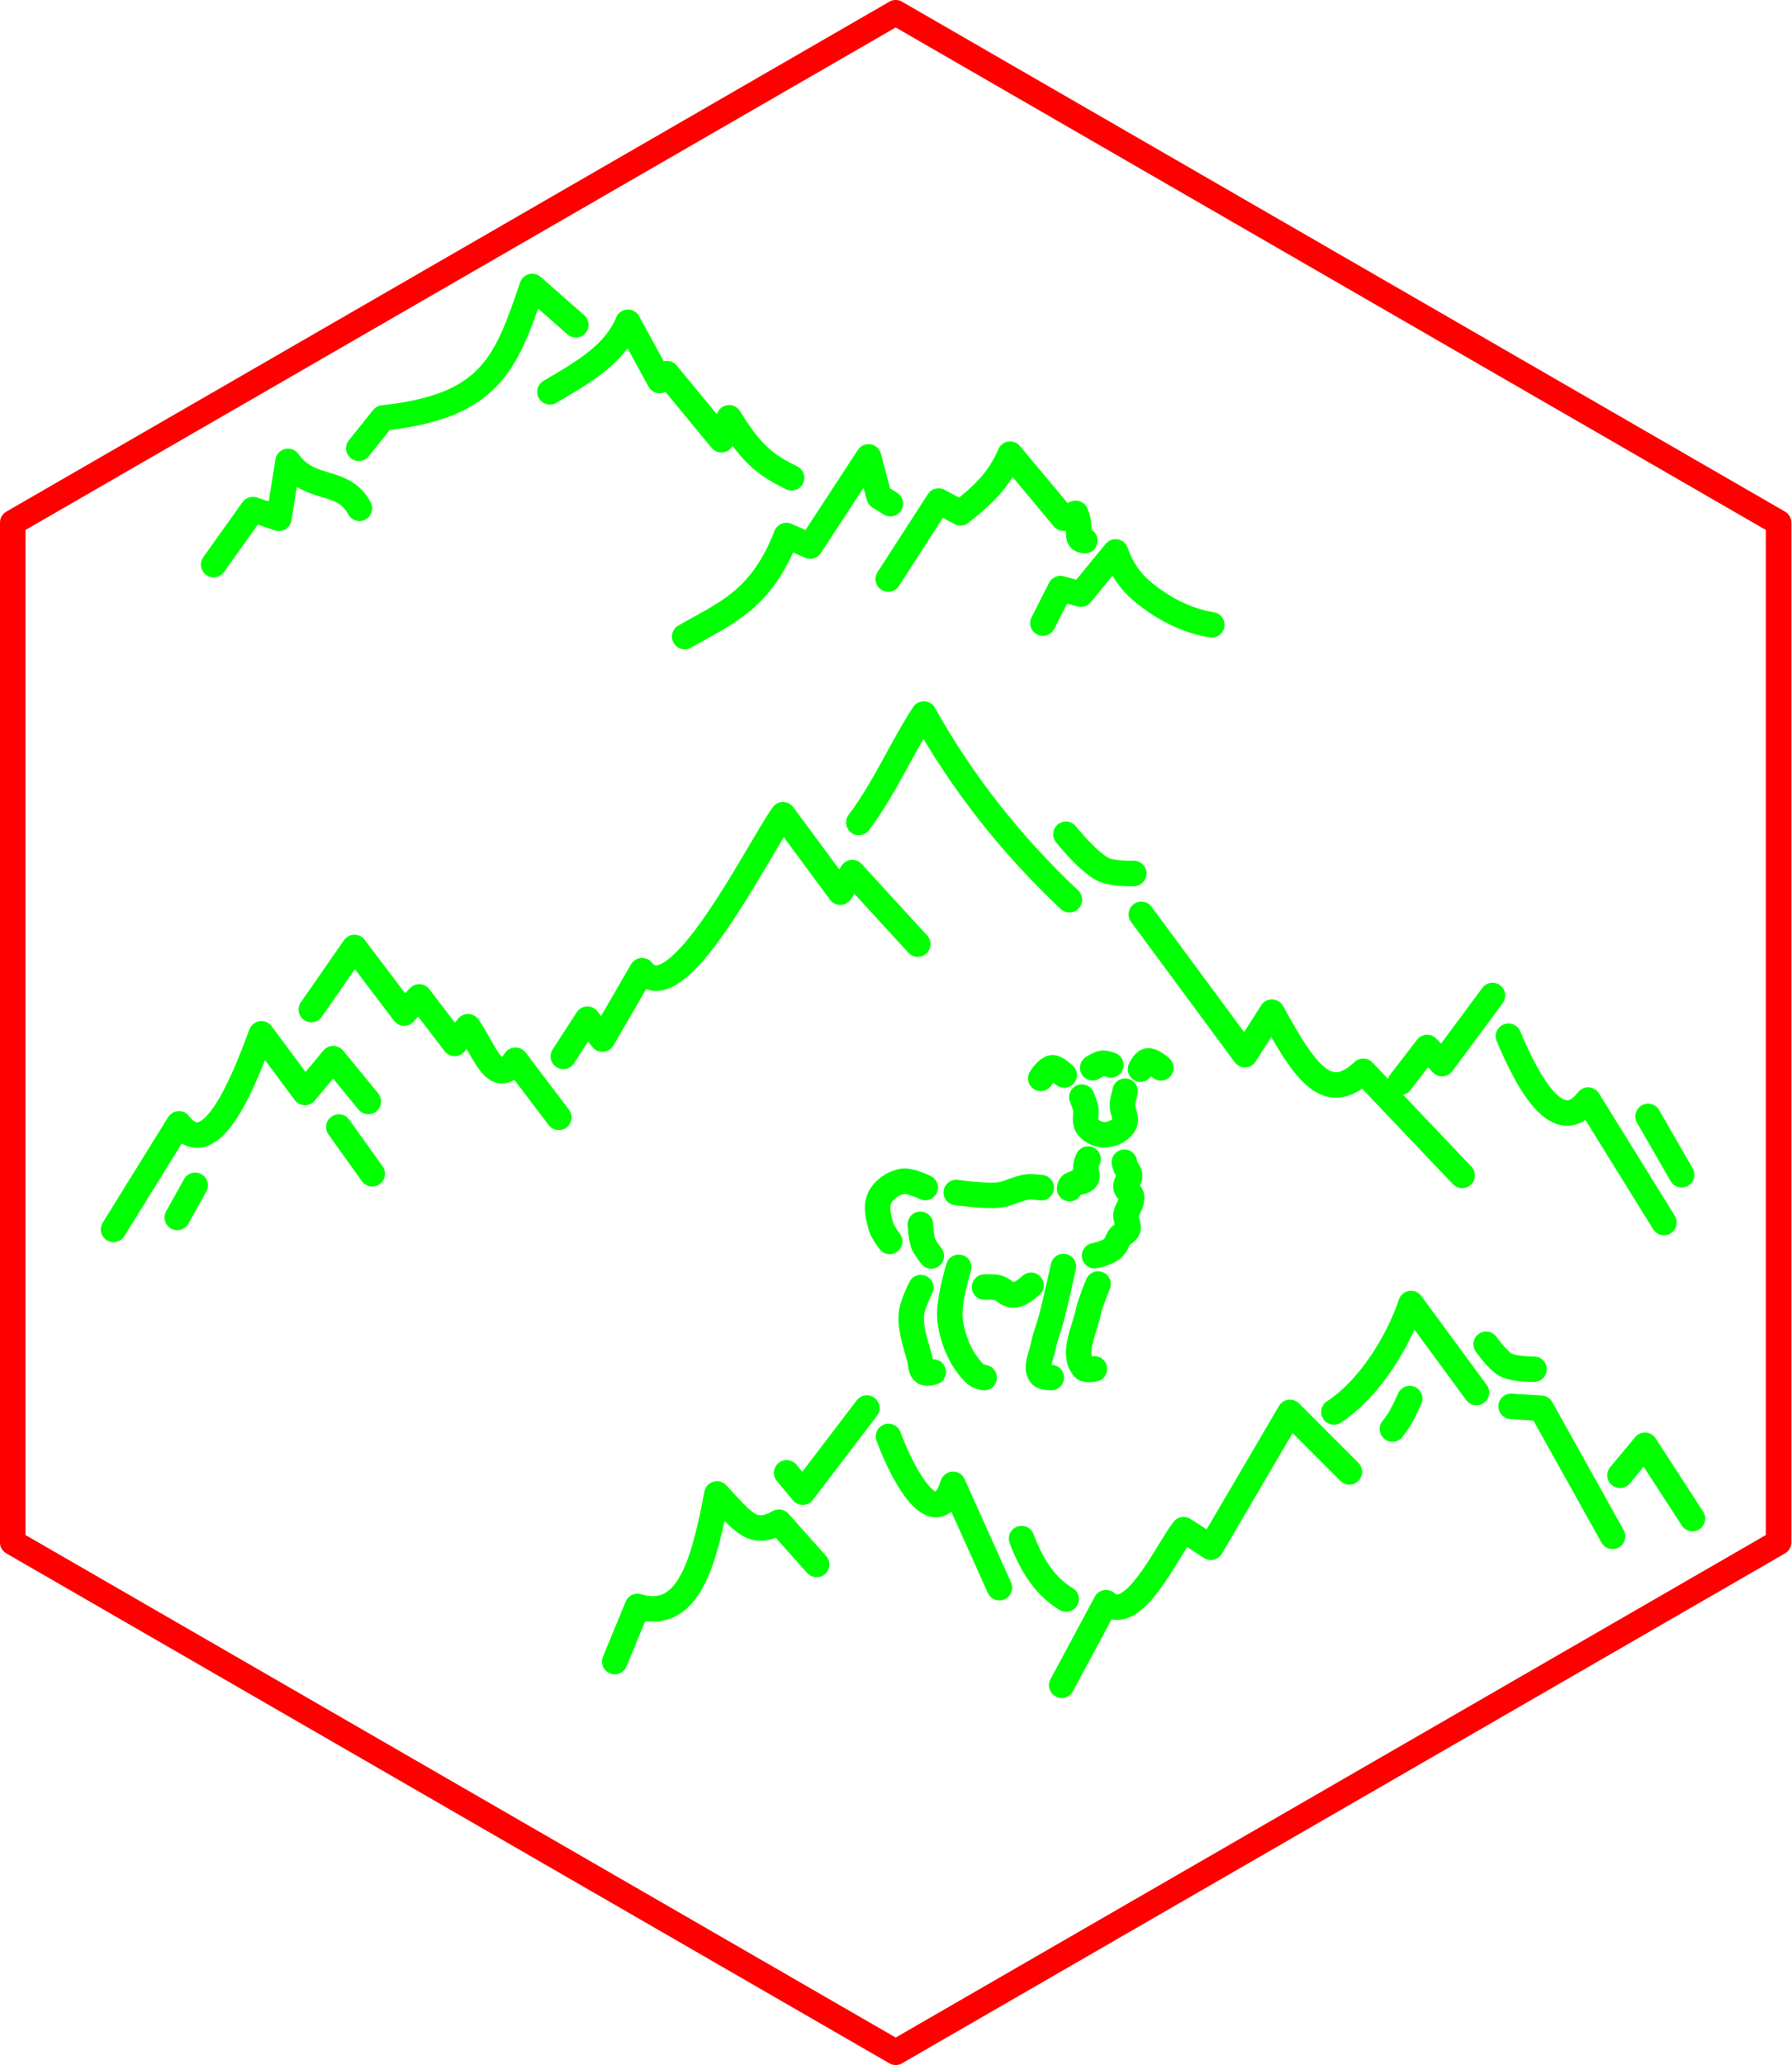
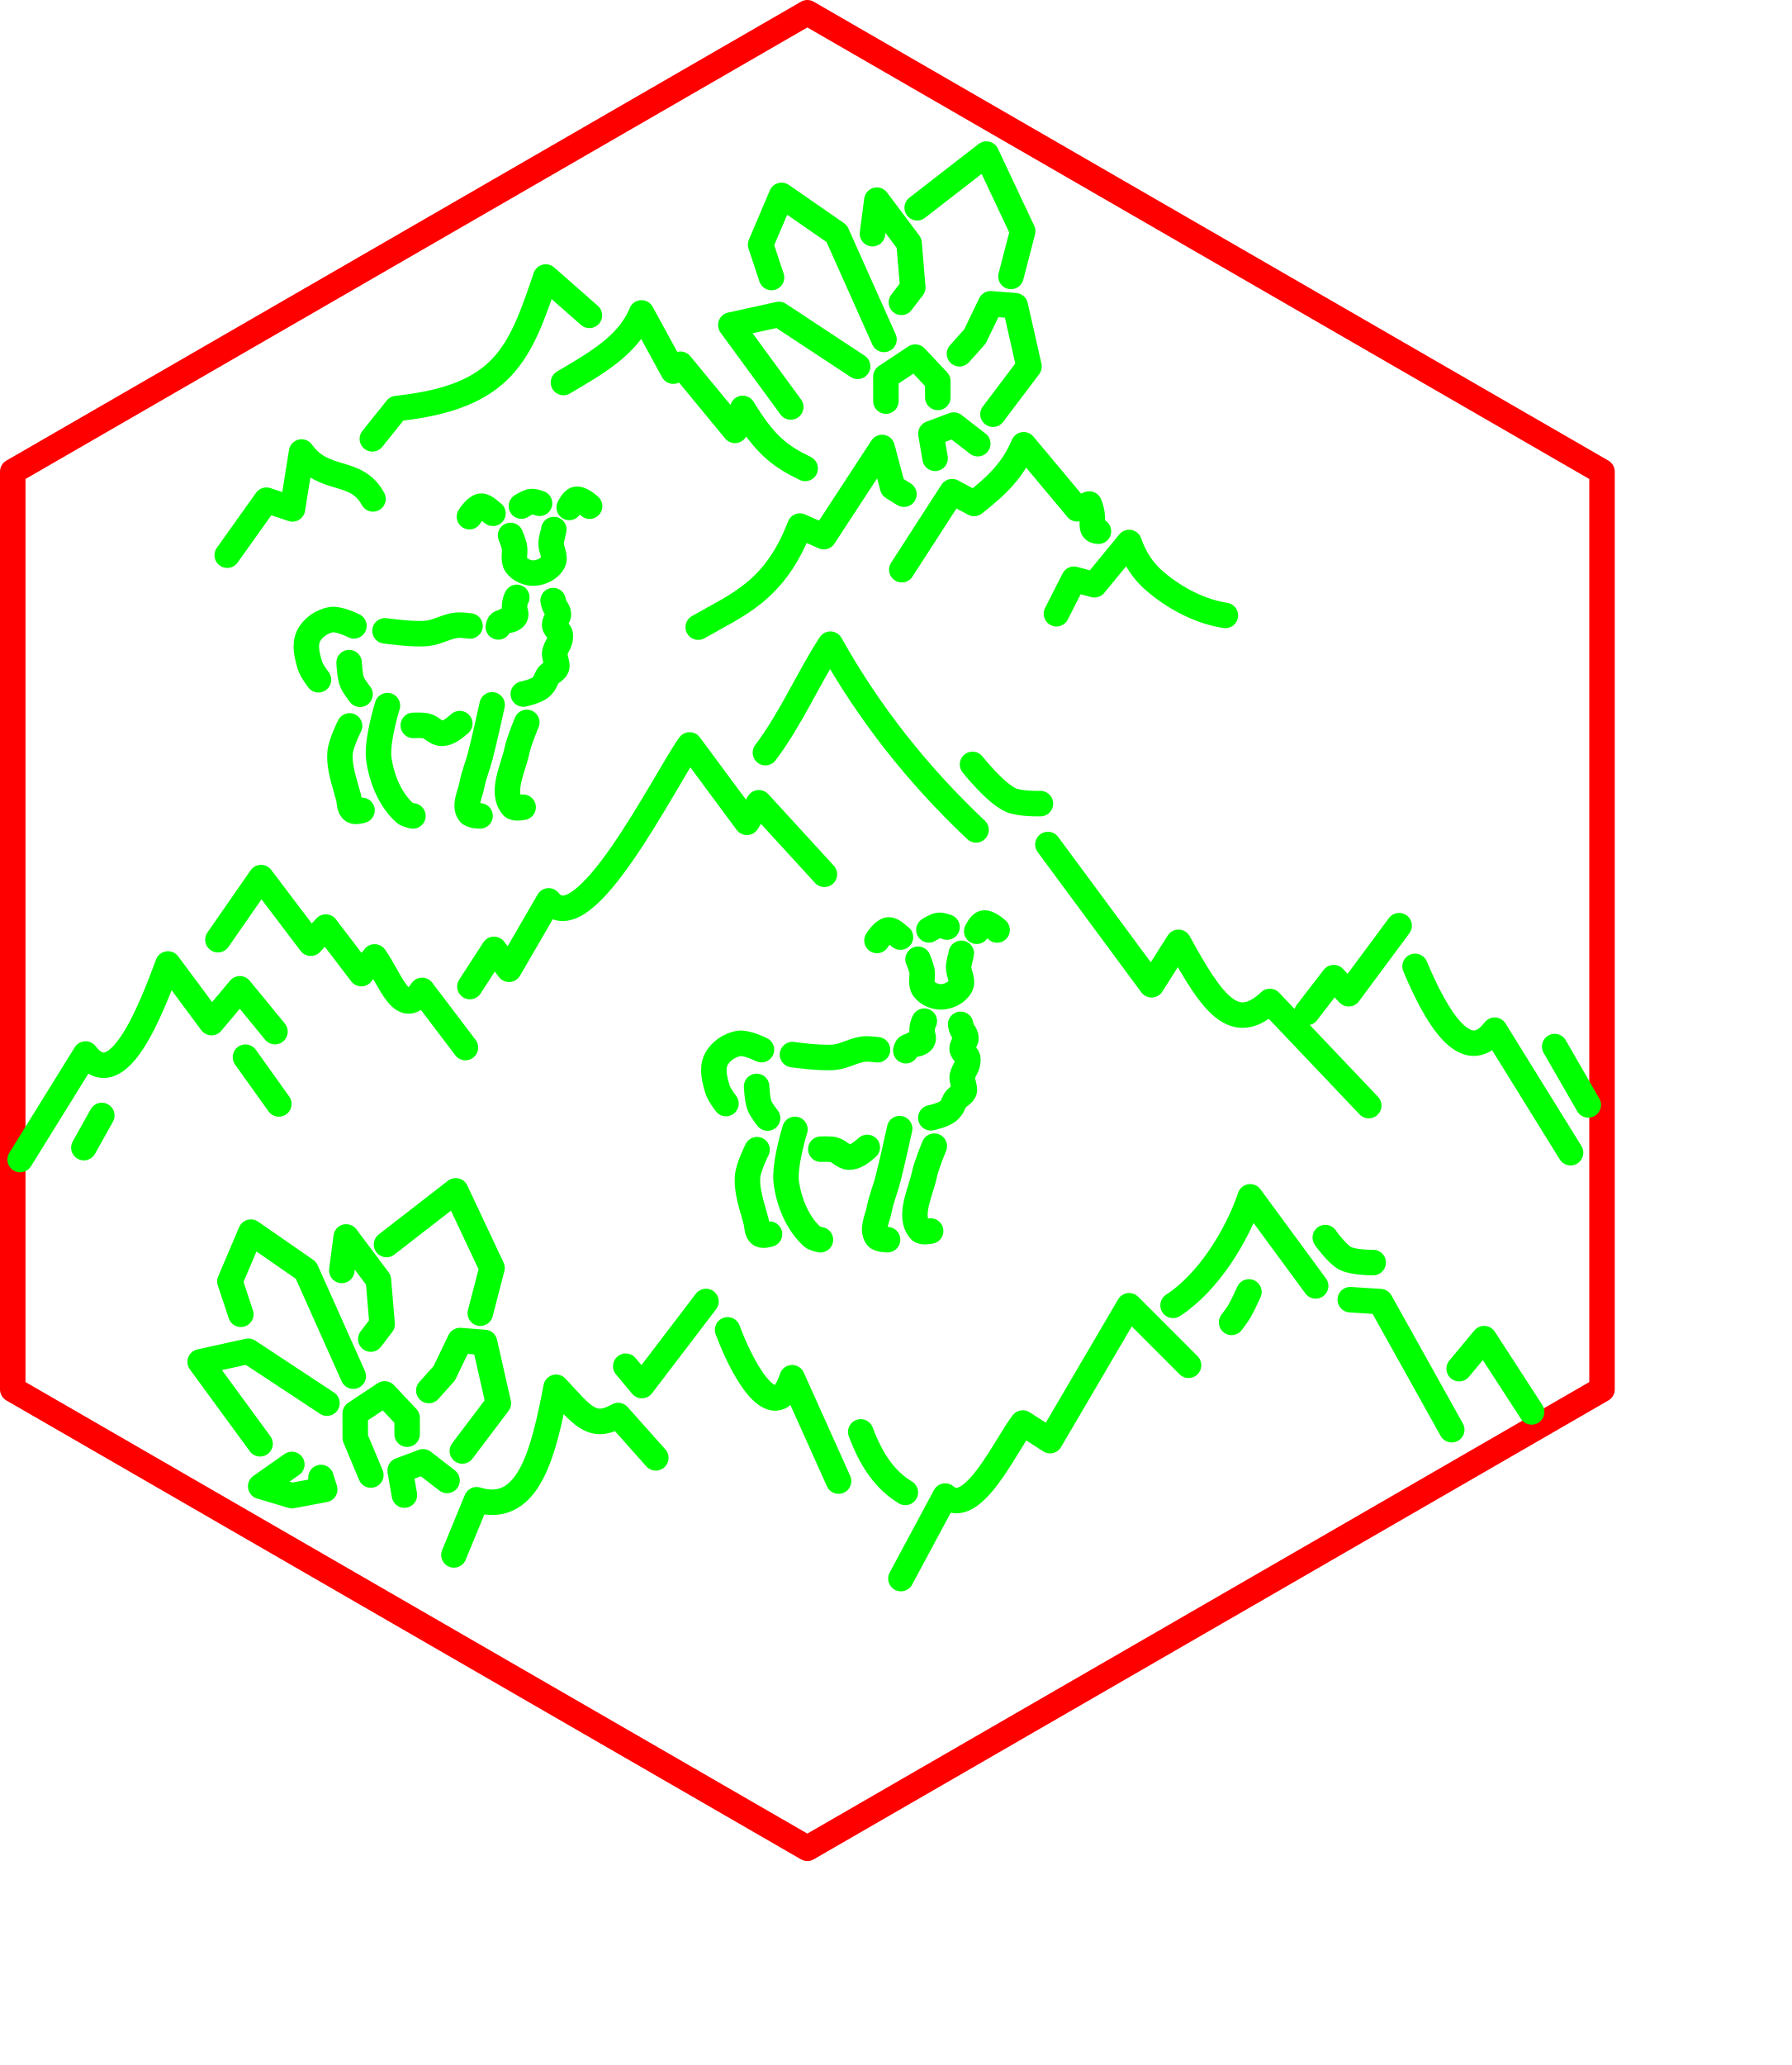
- <svg xmlns="http://www.w3.org/2000/svg" xmlns:ns1="svglink" xmlns:ns2="svglink:origin" width="35.141mm" height="40.5mm" viewBox="0 0 35.141 40.5" version="1.1" id="svg5" xml:space="preserve">
+ <svg xmlns="http://www.w3.org/2000/svg" xmlns:ns1="svglink" xmlns:ns2="svglink:origin" xml:space="preserve" id="svg5" version="1.1" viewBox="0 0 35.141 40.5" height="40.5mm" width="35.141mm">
  <defs id="defs2">
    <clipPath clipPathUnits="userSpaceOnUse" id="clipPath4244">
      <path d="m -89.349,133.477 17.321,10 17.32,-10 v -20 l -17.32,-10 -17.321,10 v 20" class="s1" id="path4246" style="fill:none;fill-opacity:1;stroke:#000000;stroke-width:0.1;stroke-linecap:round;stroke-linejoin:round;stroke-dasharray:none" />
    </clipPath>
+     <defs id="defs1" transform="translate(-84.7218, 106.596)">
+       <clipPath clipPathUnits="userSpaceOnUse" id="clipPath1">
+         <path d="m -89.349,133.477 17.321,10 17.32,-10 v -20 l -17.32,-10 -17.321,10 v 20" class="s1" id="path1" style="fill:none;fill-opacity:1;stroke:#000000;stroke-width:0.1;stroke-linecap:round;stroke-linejoin:round;stroke-dasharray:none" />
+       </clipPath>
+     </defs>
  </defs>
-   <g id="g148410" transform="translate(89.6073,-103.4271)">
-     <g ns1:href="alpaca.svg" ns2:x="-41.215084" ns2:y="100.07011" id="g148349" transform="translate(-31.43,23.90976)">
-       <defs id="defs148318" transform="translate(-41.2151, 100.07)" />
-       <g id="layer1" transform="translate(13.2639,-14.9039)">
-         <path style="fill:none;stroke:#00ff00;stroke-width:0.5;stroke-linecap:round;stroke-linejoin:round;stroke-dasharray:none;stroke-opacity:1" d="m -49.969,119.049 c 0,0 0.269,-0.055 0.358,-0.147 0.081,-0.085 0.065,-0.098 0.121,-0.204 0.032,-0.059 0.177,-0.113 0.18,-0.194 0.002,-0.06 -0.053,-0.216 -0.043,-0.263 0.033,-0.146 0.129,-0.209 0.109,-0.359 -0.007,-0.052 -0.069,-0.087 -0.105,-0.162 -0.031,-0.065 0.075,-0.189 0.071,-0.234 -0.01,-0.107 -0.087,-0.129 -0.106,-0.27" id="path148320" />
-         <path style="fill:none;stroke:#00ff00;stroke-width:0.5;stroke-linecap:round;stroke-linejoin:round;stroke-dasharray:none;stroke-opacity:1" d="m -49.37,115.823 c 0,0.023 -0.049,0.176 -0.053,0.266 -0.006,0.125 0.096,0.262 0.039,0.373 -0.066,0.128 -0.231,0.209 -0.375,0.215 -0.129,0.005 -0.276,-0.059 -0.35,-0.164 -0.069,-0.098 -0.01,-0.24 -0.035,-0.356 -0.016,-0.075 -0.075,-0.218 -0.075,-0.218" id="path148322" />
-         <path style="fill:none;stroke:#00ff00;stroke-width:0.5;stroke-linecap:round;stroke-linejoin:round;stroke-dasharray:none;stroke-opacity:1" d="m -49.068,115.39 c 0,0 0.067,-0.146 0.136,-0.16 0.097,-0.019 0.264,0.135 0.264,0.135" id="path148324" />
-         <path style="fill:none;stroke:#00ff00;stroke-width:0.5;stroke-linecap:round;stroke-linejoin:round;stroke-dasharray:none;stroke-opacity:1" d="m -50.564,115.505 c -0.018,0 -0.146,-0.15 -0.237,-0.141 -0.101,0.011 -0.224,0.207 -0.224,0.207" id="path148326" />
-         <path style="fill:none;stroke:#00ff00;stroke-width:0.5;stroke-linecap:round;stroke-linejoin:round;stroke-dasharray:none;stroke-opacity:1" d="m -49.65,115.308 c 0,0 -0.107,-0.04 -0.161,-0.034 -0.071,0.007 -0.195,0.089 -0.195,0.089" id="path148328" />
-         <path style="fill:none;stroke:#00ff00;stroke-width:0.5;stroke-linecap:round;stroke-linejoin:round;stroke-dasharray:none;stroke-opacity:1" d="m -50.096,117.153 c -0.048,0.093 -0.059,0.205 -0.024,0.304 0.026,0.113 -0.107,0.151 -0.192,0.15 -0.069,0.064 -0.129,0.005 -0.147,0.126" id="path148330" />
-         <path style="fill:none;stroke:#00ff00;stroke-width:0.5;stroke-linecap:round;stroke-linejoin:round;stroke-dasharray:none;stroke-opacity:1" d="m -51.014,117.714 c 0,0 -0.177,-0.024 -0.265,-0.014 -0.198,0.022 -0.378,0.139 -0.576,0.16 -0.275,0.029 -0.827,-0.051 -0.827,-0.051" id="path148332" />
-         <path style="fill:none;stroke:#00ff00;stroke-width:0.5;stroke-linecap:round;stroke-linejoin:round;stroke-dasharray:none;stroke-opacity:1" d="m -53.291,117.712 c 0,0 -0.299,-0.15 -0.452,-0.121 -0.179,0.034 -0.363,0.159 -0.441,0.324 -0.083,0.176 -0.024,0.396 0.033,0.582 0.031,0.101 0.164,0.272 0.164,0.272" id="path148334" />
-         <path style="fill:none;stroke:#00ff00;stroke-width:0.5;stroke-linecap:round;stroke-linejoin:round;stroke-dasharray:none;stroke-opacity:1" d="m -53.386,118.433 c 0,0 0.011,0.258 0.056,0.376 0.035,0.091 0.159,0.245 0.159,0.245" id="path148336" />
-         <path style="fill:none;stroke:#00ff00;stroke-width:0.5;stroke-linecap:round;stroke-linejoin:round;stroke-dasharray:none;stroke-opacity:1" d="m -51.215,119.629 c -0.111,0.096 -0.22,0.188 -0.353,0.191 -0.111,0.003 -0.193,-0.118 -0.302,-0.145 -0.083,-0.021 -0.257,-0.011 -0.257,-0.011" id="path148338" />
-         <path style="fill:none;stroke:#00ff00;stroke-width:0.5;stroke-linecap:round;stroke-linejoin:round;stroke-dasharray:none;stroke-opacity:1" d="m -50.58,119.261 c 0,0 -0.146,0.669 -0.232,1.001 -0.051,0.194 -0.13,0.381 -0.167,0.578 -0.034,0.178 -0.153,0.392 -0.05,0.541 0.042,0.06 0.212,0.058 0.212,0.058" id="path148340" />
-         <path style="fill:none;stroke:#00ff00;stroke-width:0.5;stroke-linecap:round;stroke-linejoin:round;stroke-dasharray:none;stroke-opacity:1" d="m -49.972,121.269 c 0,0 -0.163,0.037 -0.208,-0.016 -0.239,-0.279 0.012,-0.74 0.088,-1.1 0.04,-0.19 0.192,-0.548 0.192,-0.548" id="path148342" />
-         <path style="fill:none;stroke:#00ff00;stroke-width:0.5;stroke-linecap:round;stroke-linejoin:round;stroke-dasharray:none;stroke-opacity:1" d="m -52.134,121.44 c 0,0 -0.119,-0.021 -0.161,-0.06 -0.287,-0.261 -0.451,-0.665 -0.507,-1.049 -0.052,-0.352 0.168,-1.055 0.168,-1.055" id="path148344" />
-         <path style="fill:none;stroke:#00ff00;stroke-width:0.5;stroke-linecap:round;stroke-linejoin:round;stroke-dasharray:none;stroke-opacity:1" d="m -53.377,119.674 c 0,0 -0.172,0.34 -0.186,0.526 -0.023,0.298 0.092,0.592 0.167,0.881 0.022,0.087 0.01,0.205 0.084,0.256 0.049,0.034 0.179,-0.007 0.179,-0.007" id="path148346" />
-       </g>
-     </g>
-     <g ns1:href="mountains.svg" ns2:x="-52.475563" ns2:y="107.8868" id="g148407" transform="translate(-35.1544,0.9081994)">
-       <defs id="defs148357" transform="translate(-52.4756, 107.887)">
-         <clipPath clipPathUnits="userSpaceOnUse" id="clipPath148355">
-           <path d="m -89.349,133.477 17.321,10 17.32,-10 v -20 l -17.32,-10 -17.321,10 v 20" class="s1" id="path148353" style="fill:none;fill-opacity:1;stroke:#000000;stroke-width:0.1;stroke-linecap:round;stroke-linejoin:round;stroke-dasharray:none" />
-         </clipPath>
-       </defs>
-       <g id="g148405" transform="translate(35.1544,-0.9082)">
-         <path style="fill:none;stroke:#00ff00;stroke-width:0.5;stroke-linecap:round;stroke-linejoin:round;stroke-dasharray:none" d="m -69.149,115.648 0.344,-0.677 0.402,0.109 0.68,-0.829 c 0.113,0.327 0.287,0.573 0.51,0.763 0.464,0.395 0.969,0.606 1.378,0.667" id="path148359" />
-         <path style="fill:none;stroke:#00ff00;stroke-width:0.5;stroke-linecap:round;stroke-linejoin:round;stroke-dasharray:none" d="m -68.325,114.03 c -0.221,-0.009 -0.04,-0.21 -0.18,-0.534 l -0.237,0.094 -1.05,-1.256 c -0.22,0.518 -0.546,0.815 -0.973,1.151 l -0.43,-0.231 -0.988,1.53" id="path148361" />
-         <path style="fill:none;stroke:#00ff00;stroke-width:0.5;stroke-linecap:round;stroke-linejoin:round;stroke-dasharray:none" d="m -72.141,113.305 -0.221,-0.138 -0.207,-0.779 -1.144,1.749 -0.468,-0.207 c -0.496,1.283 -1.22,1.535 -1.995,1.982" id="path148363" />
-         <path style="fill:none;stroke:#00ff00;stroke-width:0.5;stroke-linecap:round;stroke-linejoin:round;stroke-dasharray:none" d="m -82.556,113.396 c -0.33,-0.612 -0.961,-0.302 -1.401,-0.92 l -0.179,1.116 -0.511,-0.171 -0.769,1.079" id="path148365" />
-         <path style="fill:none;stroke:#00ff00;stroke-width:0.5;stroke-linecap:round;stroke-linejoin:round;stroke-dasharray:none" d="m -82.569,112.219 0.477,-0.595 c 2.111,-0.226 2.415,-1.075 2.925,-2.579 l 0.856,0.752" id="path148367" />
-         <path style="fill:none;stroke:#00ff00;stroke-width:0.5;stroke-linecap:round;stroke-linejoin:round;stroke-dasharray:none" d="m -78.82,111.113 c 0.626,-0.37 1.271,-0.726 1.531,-1.365 l 0.623,1.142 0.141,-0.135 1.07,1.297 0.152,-0.431 c 0.448,0.738 0.75,0.945 1.225,1.177" id="path148369" />
-         <path style="fill:none;stroke:#00ff00;stroke-width:0.5;stroke-linecap:round;stroke-linejoin:round;stroke-dasharray:none" d="m -82.381,125.03 -0.689,-0.84 -0.556,0.663 -0.854,-1.15 c -0.324,0.868 -0.979,2.597 -1.617,1.766 l -1.283,2.07" id="path148371" />
-         <path style="fill:none;stroke:#00ff00;stroke-width:0.5;stroke-linecap:round;stroke-linejoin:round;stroke-dasharray:none" d="m -83.5,123.227 0.846,-1.218 0.975,1.287 0.295,-0.317 0.697,0.913 0.26,-0.328 c 0.318,0.443 0.547,1.245 0.932,0.657 l 0.85,1.121" id="path148373" />
-         <path style="fill:none;stroke:#00ff00;stroke-width:0.5;stroke-linecap:round;stroke-linejoin:round;stroke-dasharray:none" d="m -78.557,124.146 0.473,-0.73 0.294,0.391 0.778,-1.342 c 0.685,0.862 2.249,-2.328 2.765,-3.058 l 1.124,1.518 0.235,-0.384 1.285,1.403" id="path148375" />
-         <path style="fill:none;stroke:#00ff00;stroke-width:0.5;stroke-linecap:round;stroke-linejoin:round;stroke-dasharray:none" d="m -72.76,119.558 c 0.509,-0.675 0.845,-1.471 1.275,-2.127 0.745,1.332 1.694,2.547 2.857,3.642 m 1.41,0.287 2.033,2.751 0.529,-0.833 c 0.666,1.217 1.097,1.812 1.792,1.16 l 1.94,2.042" id="path148377" />
-         <path style="fill:none;stroke:#00ff00;stroke-width:0.5;stroke-linecap:round;stroke-linejoin:round;stroke-dasharray:none" d="m -62.138,124.656 0.527,-0.685 0.293,0.316 0.99,-1.335 m 0.312,0.798 c 0.409,0.97 0.992,1.996 1.563,1.252 l 1.488,2.402" id="path148379" />
-         <path style="fill:none;stroke:#00ff00;stroke-width:0.5;stroke-linecap:round;stroke-linejoin:round;stroke-dasharray:none" d="m -57.277,125.323 0.659,1.144" id="path148381" />
-         <path style="fill:none;stroke:#00ff00;stroke-width:0.5;stroke-linecap:round;stroke-linejoin:round;stroke-dasharray:none" d="m -82.96,125.531 0.655,0.917" id="path148383" />
-         <path style="fill:none;stroke:#00ff00;stroke-width:0.5;stroke-linecap:round;stroke-linejoin:round;stroke-dasharray:none" d="m -86.13,127.305 0.352,-0.631" id="path148385" />
-         <path style="fill:none;stroke:#00ff00;stroke-width:0.5;stroke-linecap:round;stroke-linejoin:round;stroke-dasharray:none" d="m -68.697,119.789 c 0,0 0.436,0.552 0.744,0.696 0.179,0.084 0.588,0.073 0.588,0.073" id="path148387" />
-         <path style="fill:none;stroke:#00ff00;stroke-width:0.5;stroke-linecap:round;stroke-linejoin:round;stroke-dasharray:none" d="m -68.779,136.479 0.869,-1.619 c 0.53,0.465 1.191,-1.01 1.522,-1.432 l 0.535,0.345 1.551,-2.645 1.166,1.167" id="path148389" />
-         <path style="fill:none;stroke:#00ff00;stroke-width:0.5;stroke-linecap:round;stroke-linejoin:round;stroke-dasharray:none" d="m -63.44,131.12 c 0.682,-0.441 1.253,-1.355 1.513,-2.128 l 1.284,1.747 m 0.679,0.27 0.59,0.038 1.401,2.512" id="path148391" />
-         <path style="fill:none;stroke:#00ff00;stroke-width:0.5;stroke-linecap:round;stroke-linejoin:round;stroke-dasharray:none" d="m -57.828,132.362 0.49,-0.589 0.932,1.437" id="path148393" />
-         <path style="fill:none;stroke:#00ff00;stroke-width:0.5;stroke-linecap:round;stroke-linejoin:round;stroke-dasharray:none" d="m -77.548,136.015 0.446,-1.082 c 1.022,0.313 1.313,-0.922 1.559,-2.206 0.502,0.535 0.696,0.853 1.216,0.554 l 0.74,0.83" id="path148395" />
-         <path style="fill:none;stroke:#00ff00;stroke-width:0.5;stroke-linecap:round;stroke-linejoin:round;stroke-dasharray:none" d="m -74.176,132.313 0.317,0.379 1.257,-1.649 m 0.424,0.557 c 0.345,0.921 0.96,1.905 1.266,0.939 l 0.911,2.027" id="path148397" />
-         <path style="fill:none;stroke:#00ff00;stroke-width:0.5;stroke-linecap:round;stroke-linejoin:round;stroke-dasharray:none" d="m -69.567,133.602 c 0.216,0.573 0.484,0.95 0.875,1.187" id="path148399" />
-         <path style="fill:none;stroke:#00ff00;stroke-width:0.5;stroke-linecap:round;stroke-linejoin:round;stroke-dasharray:none;stroke-opacity:1" d="m -60.454,129.791 c 0,0 0.225,0.321 0.392,0.408 0.164,0.085 0.548,0.082 0.548,0.082" id="path148401" />
-         <path style="fill:none;stroke:#00ff00;stroke-width:0.5;stroke-linecap:round;stroke-linejoin:round;stroke-dasharray:none;stroke-opacity:1" d="m -62.292,131.454 c 0,0 0.106,-0.138 0.15,-0.212 0.073,-0.123 0.19,-0.385 0.19,-0.385" id="path148403" />
-       </g>
-     </g>
-     <g ns1:href="../blueprint.svg" ns2:x="-86.848892" ns2:y="97.621033" id="g112103" transform="translate(-7.508399,1.056099)" style="stroke-width:0.978">
-       <style transform="translate(-86.8489, 97.621)" id="style112099">
+   <g id="g146935" transform="translate(89.6073,-103.4271)">
+     <g ns1:href="crystal_1.svg" ns2:x="-72.670967" ns2:y="118.86562" ns1:image-svg-dpi="200" ns1:image-height="7.8751907" ns1:image-width="8.5209856" id="g61" transform="translate(-2.849919,-12.6667)">
+       <defs id="defs3" transform="translate(-72.671, 118.866)" />
+       <g id="g3" transform="translate(-9.73707,-42.5294)">
+         <path style="fill:none;stroke:#00ff00;stroke-width:0.5;stroke-linecap:round;stroke-linejoin:round;stroke-dasharray:none" d="m -61.508,166.605 -1.176,-1.607 0.944,-0.208 1.544,1.018" id="path10951" />
+         <path style="fill:none;stroke:#00ff00;stroke-width:0.5;stroke-linecap:round;stroke-linejoin:round;stroke-dasharray:none" d="m -61.885,164.066 -0.214,-0.645 0.411,-0.966 1.082,0.75 0.927,2.075" id="path11067" />
+         <path style="fill:none;stroke:#00ff00;stroke-width:0.5;stroke-linecap:round;stroke-linejoin:round;stroke-dasharray:none" d="m -59.641,166.49 -7.94e-4,-0.48 0.577,-0.383 0.441,0.468 5.29e-4,0.323" id="path11069" />
+         <path style="fill:none;stroke:#00ff00;stroke-width:0.5;stroke-linecap:round;stroke-linejoin:round;stroke-dasharray:none" d="m -58.676,167.612 -0.083,-0.484 0.448,-0.168 0.472,0.365" id="path11071" />
+         <path style="fill:none;stroke:#00ff00;stroke-width:0.5;stroke-linecap:round;stroke-linejoin:round;stroke-dasharray:none" d="m -59.905,163.206 0.086,-0.657 0.632,0.843 0.073,0.869 -0.223,0.292" id="path11073" />
+         <path style="fill:none;stroke:#00ff00;stroke-width:0.5;stroke-linecap:round;stroke-linejoin:round;stroke-dasharray:none" d="m -59.028,162.698 1.358,-1.053 0.712,1.513 -0.23,0.887" id="path11124" />
+         <path style="fill:none;stroke:#00ff00;stroke-width:0.5;stroke-linecap:round;stroke-linejoin:round;stroke-dasharray:none" d="m -58.198,165.561 0.303,-0.338 0.309,-0.642 0.482,0.038 0.27,1.192 -0.707,0.936" id="path11126" />
+       </g>
+     </g>
+     <g ns1:href="crystal_0.svg" ns2:x="-72.574448" ns2:y="118.63439" ns1:image-svg-dpi="200" ns1:image-height="8.337656" ns1:image-width="8.3279457" id="g79" transform="translate(-13.3568,7.898997)">
+       <defs id="defs5" transform="translate(-72.5744, 118.634)" />
+       <g id="g12" transform="translate(-12.7932,-44.9746)">
+         <path style="fill:none;stroke:#00ff00;stroke-width:0.5;stroke-linecap:round;stroke-linejoin:round;stroke-dasharray:none" d="m -58.355,168.819 -1.176,-1.607 0.944,-0.208 1.544,1.018" id="path5" />
+         <path style="fill:none;stroke:#00ff00;stroke-width:0.5;stroke-linecap:round;stroke-linejoin:round;stroke-dasharray:none" d="m -57.732,169.224 -0.611,0.429 0.611,0.183 0.645,-0.121 -0.074,-0.235" id="path6" />
+         <path style="fill:none;stroke:#00ff00;stroke-width:0.5;stroke-linecap:round;stroke-linejoin:round;stroke-dasharray:none" d="m -58.733,166.279 -0.214,-0.645 0.411,-0.966 1.082,0.75 0.927,2.075" id="path7" />
+         <path style="fill:none;stroke:#00ff00;stroke-width:0.5;stroke-linecap:round;stroke-linejoin:round;stroke-dasharray:none" d="m -56.182,169.432 -0.306,-0.729 -7.94e-4,-0.48 0.577,-0.383 0.441,0.468 5.29e-4,0.323" id="path8" />
+         <path style="fill:none;stroke:#00ff00;stroke-width:0.5;stroke-linecap:round;stroke-linejoin:round;stroke-dasharray:none" d="m -55.524,169.825 -0.083,-0.484 0.448,-0.168 0.472,0.365" id="path9" />
+         <path style="fill:none;stroke:#00ff00;stroke-width:0.5;stroke-linecap:round;stroke-linejoin:round;stroke-dasharray:none" d="m -56.752,165.419 0.086,-0.657 0.632,0.843 0.073,0.869 -0.223,0.292" id="path10" />
+         <path style="fill:none;stroke:#00ff00;stroke-width:0.5;stroke-linecap:round;stroke-linejoin:round;stroke-dasharray:none" d="m -55.875,164.911 1.358,-1.053 0.712,1.513 -0.23,0.887" id="path11" />
+         <path style="fill:none;stroke:#00ff00;stroke-width:0.5;stroke-linecap:round;stroke-linejoin:round;stroke-dasharray:none" d="m -55.045,167.774 0.303,-0.338 0.309,-0.642 0.482,0.038 0.27,1.192 -0.707,0.936" id="path12" />
+       </g>
+     </g>
+     <g ns1:href="alpaca.svg" ns2:x="-90.208061" ns2:y="100.06606" ns1:image-svg-dpi="200" ns1:image-height="7.488687" ns1:image-width="6.4144788" id="g105" transform="translate(6.356262,12.89777)">
+       <defs id="defs12" transform="translate(-90.2081, 100.066)" />
+       <g id="g13" transform="translate(-35.7291,-14.9079)">
+         <path style="fill:none;stroke:#00ff00;stroke-width:0.5;stroke-linecap:round;stroke-linejoin:round;stroke-dasharray:none;stroke-opacity:1" d="m -49.969,119.049 c 0,0 0.269,-0.055 0.358,-0.147 0.081,-0.085 0.065,-0.098 0.121,-0.204 0.032,-0.059 0.177,-0.113 0.18,-0.194 0.002,-0.06 -0.053,-0.216 -0.043,-0.263 0.033,-0.146 0.129,-0.209 0.109,-0.359 -0.007,-0.052 -0.069,-0.087 -0.105,-0.162 -0.031,-0.065 0.075,-0.189 0.071,-0.234 -0.01,-0.107 -0.087,-0.129 -0.106,-0.27" id="path74550" />
+         <path style="fill:none;stroke:#00ff00;stroke-width:0.5;stroke-linecap:round;stroke-linejoin:round;stroke-dasharray:none;stroke-opacity:1" d="m -49.37,115.823 c 0,0.023 -0.049,0.176 -0.053,0.266 -0.006,0.125 0.096,0.262 0.039,0.373 -0.066,0.128 -0.231,0.209 -0.375,0.215 -0.129,0.005 -0.276,-0.059 -0.35,-0.164 -0.069,-0.098 -0.01,-0.24 -0.035,-0.356 -0.016,-0.075 -0.075,-0.218 -0.075,-0.218" id="path74552" />
+         <path style="fill:none;stroke:#00ff00;stroke-width:0.5;stroke-linecap:round;stroke-linejoin:round;stroke-dasharray:none;stroke-opacity:1" d="m -49.068,115.39 c 0,0 0.067,-0.146 0.136,-0.16 0.097,-0.019 0.264,0.135 0.264,0.135" id="path74554" />
+         <path style="fill:none;stroke:#00ff00;stroke-width:0.5;stroke-linecap:round;stroke-linejoin:round;stroke-dasharray:none;stroke-opacity:1" d="m -50.564,115.505 c -0.018,0 -0.146,-0.15 -0.237,-0.141 -0.101,0.011 -0.224,0.207 -0.224,0.207" id="path74556" />
+         <path style="fill:none;stroke:#00ff00;stroke-width:0.5;stroke-linecap:round;stroke-linejoin:round;stroke-dasharray:none;stroke-opacity:1" d="m -49.65,115.308 c 0,0 -0.107,-0.04 -0.161,-0.034 -0.071,0.007 -0.195,0.089 -0.195,0.089" id="path74558" />
+         <path style="fill:none;stroke:#00ff00;stroke-width:0.5;stroke-linecap:round;stroke-linejoin:round;stroke-dasharray:none;stroke-opacity:1" d="m -50.096,117.153 c -0.048,0.093 -0.059,0.205 -0.024,0.304 0.026,0.113 -0.107,0.151 -0.192,0.15 -0.069,0.064 -0.129,0.005 -0.147,0.126" id="path74560" />
+         <path style="fill:none;stroke:#00ff00;stroke-width:0.5;stroke-linecap:round;stroke-linejoin:round;stroke-dasharray:none;stroke-opacity:1" d="m -51.014,117.714 c 0,0 -0.177,-0.024 -0.265,-0.014 -0.198,0.022 -0.378,0.139 -0.576,0.16 -0.275,0.029 -0.827,-0.051 -0.827,-0.051" id="path74562" />
+         <path style="fill:none;stroke:#00ff00;stroke-width:0.5;stroke-linecap:round;stroke-linejoin:round;stroke-dasharray:none;stroke-opacity:1" d="m -53.291,117.712 c 0,0 -0.299,-0.15 -0.452,-0.121 -0.179,0.034 -0.363,0.159 -0.441,0.324 -0.083,0.176 -0.024,0.396 0.033,0.582 0.031,0.101 0.164,0.272 0.164,0.272" id="path74564" />
+         <path style="fill:none;stroke:#00ff00;stroke-width:0.5;stroke-linecap:round;stroke-linejoin:round;stroke-dasharray:none;stroke-opacity:1" d="m -53.386,118.433 c 0,0 0.011,0.258 0.056,0.376 0.035,0.091 0.159,0.245 0.159,0.245" id="path74566" />
+         <path style="fill:none;stroke:#00ff00;stroke-width:0.5;stroke-linecap:round;stroke-linejoin:round;stroke-dasharray:none;stroke-opacity:1" d="m -51.215,119.629 c -0.111,0.096 -0.22,0.188 -0.353,0.191 -0.111,0.003 -0.193,-0.118 -0.302,-0.145 -0.083,-0.021 -0.257,-0.011 -0.257,-0.011" id="path74568" />
+         <path style="fill:none;stroke:#00ff00;stroke-width:0.5;stroke-linecap:round;stroke-linejoin:round;stroke-dasharray:none;stroke-opacity:1" d="m -50.58,119.261 c 0,0 -0.146,0.669 -0.232,1.001 -0.051,0.194 -0.13,0.381 -0.167,0.578 -0.034,0.178 -0.153,0.392 -0.05,0.541 0.042,0.06 0.212,0.058 0.212,0.058" id="path74570" />
+         <path style="fill:none;stroke:#00ff00;stroke-width:0.5;stroke-linecap:round;stroke-linejoin:round;stroke-dasharray:none;stroke-opacity:1" d="m -49.972,121.269 c 0,0 -0.163,0.037 -0.208,-0.016 -0.239,-0.279 0.012,-0.74 0.088,-1.1 0.04,-0.19 0.192,-0.548 0.192,-0.548" id="path74572" />
+         <path style="fill:none;stroke:#00ff00;stroke-width:0.5;stroke-linecap:round;stroke-linejoin:round;stroke-dasharray:none;stroke-opacity:1" d="m -52.134,121.44 c 0,0 -0.119,-0.021 -0.161,-0.06 -0.287,-0.261 -0.451,-0.665 -0.507,-1.049 -0.052,-0.352 0.168,-1.055 0.168,-1.055" id="path74574" />
+         <path style="fill:none;stroke:#00ff00;stroke-width:0.5;stroke-linecap:round;stroke-linejoin:round;stroke-dasharray:none;stroke-opacity:1" d="m -53.377,119.674 c 0,0 -0.172,0.34 -0.186,0.526 -0.023,0.298 0.092,0.592 0.167,0.881 0.022,0.087 0.01,0.205 0.084,0.256 0.049,0.034 0.179,-0.007 0.179,-0.007" id="path74576" />
+       </g>
+     </g>
+     <g ns1:href="alpaca.svg" ns2:x="-90.208061" ns2:y="100.06606" ns1:image-svg-dpi="200" ns1:image-height="7.488687" ns1:image-width="6.4144788" id="g28" transform="translate(14.35033,21.20942)">
+       <defs id="defs14" transform="translate(-90.2081, 100.066)" />
+       <g id="g27" transform="translate(-35.7291,-14.9079)">
+         <path style="fill:none;stroke:#00ff00;stroke-width:0.5;stroke-linecap:round;stroke-linejoin:round;stroke-dasharray:none;stroke-opacity:1" d="m -49.969,119.049 c 0,0 0.269,-0.055 0.358,-0.147 0.081,-0.085 0.065,-0.098 0.121,-0.204 0.032,-0.059 0.177,-0.113 0.18,-0.194 0.002,-0.06 -0.053,-0.216 -0.043,-0.263 0.033,-0.146 0.129,-0.209 0.109,-0.359 -0.007,-0.052 -0.069,-0.087 -0.105,-0.162 -0.031,-0.065 0.075,-0.189 0.071,-0.234 -0.01,-0.107 -0.087,-0.129 -0.106,-0.27" id="path14" />
+         <path style="fill:none;stroke:#00ff00;stroke-width:0.5;stroke-linecap:round;stroke-linejoin:round;stroke-dasharray:none;stroke-opacity:1" d="m -49.37,115.823 c 0,0.023 -0.049,0.176 -0.053,0.266 -0.006,0.125 0.096,0.262 0.039,0.373 -0.066,0.128 -0.231,0.209 -0.375,0.215 -0.129,0.005 -0.276,-0.059 -0.35,-0.164 -0.069,-0.098 -0.01,-0.24 -0.035,-0.356 -0.016,-0.075 -0.075,-0.218 -0.075,-0.218" id="path15" />
+         <path style="fill:none;stroke:#00ff00;stroke-width:0.5;stroke-linecap:round;stroke-linejoin:round;stroke-dasharray:none;stroke-opacity:1" d="m -49.068,115.39 c 0,0 0.067,-0.146 0.136,-0.16 0.097,-0.019 0.264,0.135 0.264,0.135" id="path16" />
+         <path style="fill:none;stroke:#00ff00;stroke-width:0.5;stroke-linecap:round;stroke-linejoin:round;stroke-dasharray:none;stroke-opacity:1" d="m -50.564,115.505 c -0.018,0 -0.146,-0.15 -0.237,-0.141 -0.101,0.011 -0.224,0.207 -0.224,0.207" id="path17" />
+         <path style="fill:none;stroke:#00ff00;stroke-width:0.5;stroke-linecap:round;stroke-linejoin:round;stroke-dasharray:none;stroke-opacity:1" d="m -49.65,115.308 c 0,0 -0.107,-0.04 -0.161,-0.034 -0.071,0.007 -0.195,0.089 -0.195,0.089" id="path18" />
+         <path style="fill:none;stroke:#00ff00;stroke-width:0.5;stroke-linecap:round;stroke-linejoin:round;stroke-dasharray:none;stroke-opacity:1" d="m -50.096,117.153 c -0.048,0.093 -0.059,0.205 -0.024,0.304 0.026,0.113 -0.107,0.151 -0.192,0.15 -0.069,0.064 -0.129,0.005 -0.147,0.126" id="path19" />
+         <path style="fill:none;stroke:#00ff00;stroke-width:0.5;stroke-linecap:round;stroke-linejoin:round;stroke-dasharray:none;stroke-opacity:1" d="m -51.014,117.714 c 0,0 -0.177,-0.024 -0.265,-0.014 -0.198,0.022 -0.378,0.139 -0.576,0.16 -0.275,0.029 -0.827,-0.051 -0.827,-0.051" id="path20" />
+         <path style="fill:none;stroke:#00ff00;stroke-width:0.5;stroke-linecap:round;stroke-linejoin:round;stroke-dasharray:none;stroke-opacity:1" d="m -53.291,117.712 c 0,0 -0.299,-0.15 -0.452,-0.121 -0.179,0.034 -0.363,0.159 -0.441,0.324 -0.083,0.176 -0.024,0.396 0.033,0.582 0.031,0.101 0.164,0.272 0.164,0.272" id="path21" />
+         <path style="fill:none;stroke:#00ff00;stroke-width:0.5;stroke-linecap:round;stroke-linejoin:round;stroke-dasharray:none;stroke-opacity:1" d="m -53.386,118.433 c 0,0 0.011,0.258 0.056,0.376 0.035,0.091 0.159,0.245 0.159,0.245" id="path22" />
+         <path style="fill:none;stroke:#00ff00;stroke-width:0.5;stroke-linecap:round;stroke-linejoin:round;stroke-dasharray:none;stroke-opacity:1" d="m -51.215,119.629 c -0.111,0.096 -0.22,0.188 -0.353,0.191 -0.111,0.003 -0.193,-0.118 -0.302,-0.145 -0.083,-0.021 -0.257,-0.011 -0.257,-0.011" id="path23" />
+         <path style="fill:none;stroke:#00ff00;stroke-width:0.5;stroke-linecap:round;stroke-linejoin:round;stroke-dasharray:none;stroke-opacity:1" d="m -50.58,119.261 c 0,0 -0.146,0.669 -0.232,1.001 -0.051,0.194 -0.13,0.381 -0.167,0.578 -0.034,0.178 -0.153,0.392 -0.05,0.541 0.042,0.06 0.212,0.058 0.212,0.058" id="path24" />
+         <path style="fill:none;stroke:#00ff00;stroke-width:0.5;stroke-linecap:round;stroke-linejoin:round;stroke-dasharray:none;stroke-opacity:1" d="m -49.972,121.269 c 0,0 -0.163,0.037 -0.208,-0.016 -0.239,-0.279 0.012,-0.74 0.088,-1.1 0.04,-0.19 0.192,-0.548 0.192,-0.548" id="path25" />
+         <path style="fill:none;stroke:#00ff00;stroke-width:0.5;stroke-linecap:round;stroke-linejoin:round;stroke-dasharray:none;stroke-opacity:1" d="m -52.134,121.44 c 0,0 -0.119,-0.021 -0.161,-0.06 -0.287,-0.261 -0.451,-0.665 -0.507,-1.049 -0.052,-0.352 0.168,-1.055 0.168,-1.055" id="path26" />
+         <path style="fill:none;stroke:#00ff00;stroke-width:0.5;stroke-linecap:round;stroke-linejoin:round;stroke-dasharray:none;stroke-opacity:1" d="m -53.377,119.674 c 0,0 -0.172,0.34 -0.186,0.526 -0.023,0.298 0.092,0.592 0.167,0.881 0.022,0.087 0.01,0.205 0.084,0.256 0.049,0.034 0.179,-0.007 0.179,-0.007" id="path27" />
+       </g>
+     </g>
+     <g ns1:href="../blueprint_small.svg" ns2:x="-85.853928" ns2:y="102.90191" ns1:image-svg-dpi="200" ns1:image-height="49.999901" ns1:image-width="44.641029" id="g1" transform="translate(-8.5034,-4.2249)">
+       <style transform="translate(-85.8539, 102.902)" id="style1">
polygon {
shape-rendering:crispEdges;
- stroke-width:0.05;
+ stroke-width:0.046;
}
.s0 {
stroke:#000000;
- stroke-width:0.036;
+ stroke-width:0.059;
stroke-linecap:round;
stroke-linejoin:round;
fill:none;
}
.s1 {
stroke:#000000;
- stroke-width:0.036;
+ stroke-width:0.059;
stroke-linecap:round;
stroke-linejoin:round;
fill:none;
}
.s2 {
stroke:#19b219;
- stroke-width:0.036;
+ stroke-width:0.059;
stroke-linecap:round;
stroke-linejoin:round;
fill:none;
}
.s3 {
stroke:#7f4c00;
- stroke-width:0.036;
+ stroke-width:0.059;
stroke-linecap:round;
stroke-linejoin:round;
fill:none;
}
.s4 {
stroke:#00cc00;
- stroke-width:0.036;
+ stroke-width:0.059;
stroke-linecap:round;
stroke-linejoin:round;
fill:none;
}
.s5 {
stroke:#000000;
- stroke-width:0.024;
+ stroke-width:0.039;
stroke-linecap:round;
stroke-linejoin:round;
fill:none;
}
.s6 {
stroke:#ff19ff;
- stroke-width:0.024;
+ stroke-width:0.039;
stroke-linecap:round;
stroke-linejoin:round;
fill:none;
}
.s7 {
stroke:#ff0000;
- stroke-width:0.036;
+ stroke-width:0.059;
stroke-linecap:round;
stroke-linejoin:round;
fill:none;
}
.s8 {
stroke:#ffff00;
- stroke-width:0.036;
+ stroke-width:0.059;
stroke-linecap:round;
stroke-linejoin:round;
fill:none;
}
.s9 {
stroke:#001919;
- stroke-width:0.024;
+ stroke-width:0.039;
stroke-linecap:round;
stroke-linejoin:round;
fill:none;
}
.sa {
stroke:#006666;
- stroke-width:0.024;
+ stroke-width:0.039;
stroke-linecap:round;
stroke-linejoin:round;
fill:none;
}
.sb {
stroke:#00ffff;
- stroke-width:0.073;
+ stroke-width:0.118;
stroke-linecap:round;
stroke-linejoin:round;
fill:none;
}
.sc {
stroke:#ff0000;
- stroke-width:0.194;
+ stroke-width:0.314;
stroke-linecap:round;
stroke-linejoin:round;
fill:none;
}
.sd {
stroke:#191919;
- stroke-width:0.024;
+ stroke-width:0.039;
stroke-linecap:round;
stroke-linejoin:round;
fill:none;
}
.se {
stroke:#000000;
- stroke-width:0.024;
- stroke-linecap:round;
- stroke-linejoin:round;
- stroke-dasharray:0.364,0.364;
+ stroke-width:0.039;
+ stroke-linecap:round;
+ stroke-linejoin:round;
+ stroke-dasharray:0.589,0.589;
fill:none;
}
.sf {
stroke:#000000;
- stroke-width:0.073;
+ stroke-width:0.118;
stroke-linecap:round;
stroke-linejoin:round;
fill:none;
}
.s100 {
stroke:#ff0000;
stroke-width:0.5;
stroke-linecap:round;
stroke-linejoin:round;
fill:none;
}
</style>
-       <path d="M 5,35 22.321,45 39.641,35 V 15 L 22.321,5 5,15 v 20" class="s100" transform="translate(-86.8489,97.621)" id="path112101" style="fill:none;stroke:#ff0000;stroke-width:0.5;stroke-linecap:round;stroke-linejoin:round" />
+       <path d="M5.000 32.000 L20.588,41.000 L36.177,32.000 L36.177,14.000 L20.588,5.000 L5.000,14.000 L5.000,32.000 " class="s100" transform="translate(-85.8539, 102.902)" id="path2" />
+     </g>
+     <g id="g2" transform="translate(4.11398,-23.6558)">
+       <path style="fill:none;stroke:#00ff00;stroke-width:0.5;stroke-linecap:round;stroke-linejoin:round;stroke-dasharray:none" d="m -72.997,139.12 0.344,-0.677 0.402,0.109 0.68,-0.829 c 0.113,0.327 0.287,0.573 0.51,0.763 0.464,0.395 0.969,0.606 1.378,0.667" id="path56378-7" />
+       <path style="fill:none;stroke:#00ff00;stroke-width:0.5;stroke-linecap:round;stroke-linejoin:round;stroke-dasharray:none" d="m -72.173,137.502 c -0.221,-0.009 -0.04,-0.21 -0.18,-0.534 l -0.237,0.094 -1.05,-1.256 c -0.22,0.518 -0.546,0.815 -0.973,1.151 l -0.43,-0.231 -0.988,1.53" id="path56376-0" />
+       <path style="fill:none;stroke:#00ff00;stroke-width:0.5;stroke-linecap:round;stroke-linejoin:round;stroke-dasharray:none" d="m -75.989,136.776 -0.221,-0.138 -0.207,-0.779 -1.144,1.749 -0.468,-0.207 c -0.496,1.283 -1.22,1.535 -1.995,1.982" id="path56374-9" />
+       <path style="fill:none;stroke:#00ff00;stroke-width:0.5;stroke-linecap:round;stroke-linejoin:round;stroke-dasharray:none" d="m -86.404,136.868 c -0.33,-0.612 -0.961,-0.302 -1.401,-0.92 l -0.179,1.116 -0.511,-0.171 -0.769,1.079" id="path56372-6" />
+       <path style="fill:none;stroke:#00ff00;stroke-width:0.5;stroke-linecap:round;stroke-linejoin:round;stroke-dasharray:none" d="m -86.417,135.69 0.477,-0.595 c 2.111,-0.226 2.415,-1.075 2.925,-2.579 l 0.856,0.752" id="path56370-0" />
+       <path style="fill:none;stroke:#00ff00;stroke-width:0.5;stroke-linecap:round;stroke-linejoin:round;stroke-dasharray:none" d="m -82.668,134.585 c 0.626,-0.37 1.271,-0.726 1.531,-1.365 l 0.623,1.142 0.141,-0.135 1.07,1.297 0.152,-0.431 c 0.448,0.738 0.75,0.945 1.225,1.177" id="path56353-6" />
+       <path style="fill:none;stroke:#00ff00;stroke-width:0.5;stroke-linecap:round;stroke-linejoin:round;stroke-dasharray:none" d="m -88.327,147.316 -0.689,-0.84 -0.556,0.663 -0.854,-1.15 c -0.324,0.868 -0.979,2.597 -1.617,1.766 l -1.283,2.07" id="path56392-7" />
+       <path style="fill:none;stroke:#00ff00;stroke-width:0.5;stroke-linecap:round;stroke-linejoin:round;stroke-dasharray:none" d="m -89.446,145.513 0.846,-1.218 0.975,1.287 0.295,-0.317 0.697,0.913 0.26,-0.328 c 0.318,0.443 0.547,1.245 0.932,0.657 l 0.85,1.121" id="path56390-5" />
+       <path style="fill:none;stroke:#00ff00;stroke-width:0.5;stroke-linecap:round;stroke-linejoin:round;stroke-dasharray:none" d="m -84.503,146.432 0.473,-0.73 0.294,0.391 0.778,-1.342 c 0.685,0.862 2.249,-2.328 2.765,-3.058 l 1.124,1.518 0.235,-0.384 1.285,1.403" id="path56388-5" />
+       <path style="fill:none;stroke:#00ff00;stroke-width:0.5;stroke-linecap:round;stroke-linejoin:round;stroke-dasharray:none" d="m -78.706,141.844 c 0.509,-0.675 0.845,-1.471 1.275,-2.127 0.745,1.332 1.694,2.547 2.857,3.642 m 1.41,0.287 2.033,2.751 0.529,-0.833 c 0.666,1.217 1.097,1.812 1.792,1.16 l 1.94,2.042" id="path56386-6" />
+       <path style="fill:none;stroke:#00ff00;stroke-width:0.5;stroke-linecap:round;stroke-linejoin:round;stroke-dasharray:none" d="m -68.084,146.942 0.527,-0.685 0.293,0.316 0.99,-1.335 m 0.312,0.798 c 0.409,0.97 0.992,1.996 1.563,1.252 l 1.488,2.402" id="path56650-9" />
+       <path style="fill:none;stroke:#00ff00;stroke-width:0.5;stroke-linecap:round;stroke-linejoin:round;stroke-dasharray:none" d="m -63.223,147.609 0.659,1.144" id="path12285" />
+       <path style="fill:none;stroke:#00ff00;stroke-width:0.5;stroke-linecap:round;stroke-linejoin:round;stroke-dasharray:none" d="m -88.906,147.817 0.655,0.917" id="path12951" />
+       <path style="fill:none;stroke:#00ff00;stroke-width:0.5;stroke-linecap:round;stroke-linejoin:round;stroke-dasharray:none" d="m -92.076,149.591 0.352,-0.631" id="path12957" />
+       <path style="fill:none;stroke:#00ff00;stroke-width:0.5;stroke-linecap:round;stroke-linejoin:round;stroke-dasharray:none" d="m -74.643,142.075 c 0,0 0.436,0.552 0.744,0.696 0.179,0.084 0.588,0.073 0.588,0.073" id="path13614" />
+       <path style="fill:none;stroke:#00ff00;stroke-width:0.5;stroke-linecap:round;stroke-linejoin:round;stroke-dasharray:none" d="m -76.048,158.043 0.869,-1.619 c 0.53,0.465 1.191,-1.01 1.522,-1.432 l 0.535,0.345 1.551,-2.645 1.166,1.167" id="path56398" />
+       <path style="fill:none;stroke:#00ff00;stroke-width:0.5;stroke-linecap:round;stroke-linejoin:round;stroke-dasharray:none" d="m -70.709,152.684 c 0.682,-0.441 1.253,-1.355 1.513,-2.128 l 1.284,1.747 m 0.679,0.27 0.59,0.038 1.401,2.512" id="path56396" />
+       <path style="fill:none;stroke:#00ff00;stroke-width:0.5;stroke-linecap:round;stroke-linejoin:round;stroke-dasharray:none" d="m -65.097,153.926 0.49,-0.589 0.932,1.437" id="path56394" />
+       <path style="fill:none;stroke:#00ff00;stroke-width:0.5;stroke-linecap:round;stroke-linejoin:round;stroke-dasharray:none" d="m -84.817,157.579 0.446,-1.082 c 1.022,0.313 1.313,-0.922 1.559,-2.206 0.502,0.535 0.696,0.853 1.216,0.554 l 0.74,0.83" id="path56384" />
+       <path style="fill:none;stroke:#00ff00;stroke-width:0.5;stroke-linecap:round;stroke-linejoin:round;stroke-dasharray:none" d="m -81.446,153.878 0.317,0.379 1.257,-1.649 m 0.424,0.557 c 0.345,0.921 0.96,1.905 1.266,0.939 l 0.911,2.027" id="path56382" />
+       <path style="fill:none;stroke:#00ff00;stroke-width:0.5;stroke-linecap:round;stroke-linejoin:round;stroke-dasharray:none" d="m -76.836,155.166 c 0.216,0.573 0.484,0.95 0.875,1.187" id="path56380" />
+       <path style="fill:none;stroke:#00ff00;stroke-width:0.5;stroke-linecap:round;stroke-linejoin:round;stroke-dasharray:none;stroke-opacity:1" d="m -67.723,151.355 c 0,0 0.225,0.321 0.392,0.408 0.164,0.085 0.548,0.082 0.548,0.082" id="path16469" />
+       <path style="fill:none;stroke:#00ff00;stroke-width:0.5;stroke-linecap:round;stroke-linejoin:round;stroke-dasharray:none;stroke-opacity:1" d="m -69.561,153.018 c 0,0 0.106,-0.138 0.15,-0.212 0.073,-0.123 0.19,-0.385 0.19,-0.385" id="path16744" />
    </g>
  </g>
</svg>
